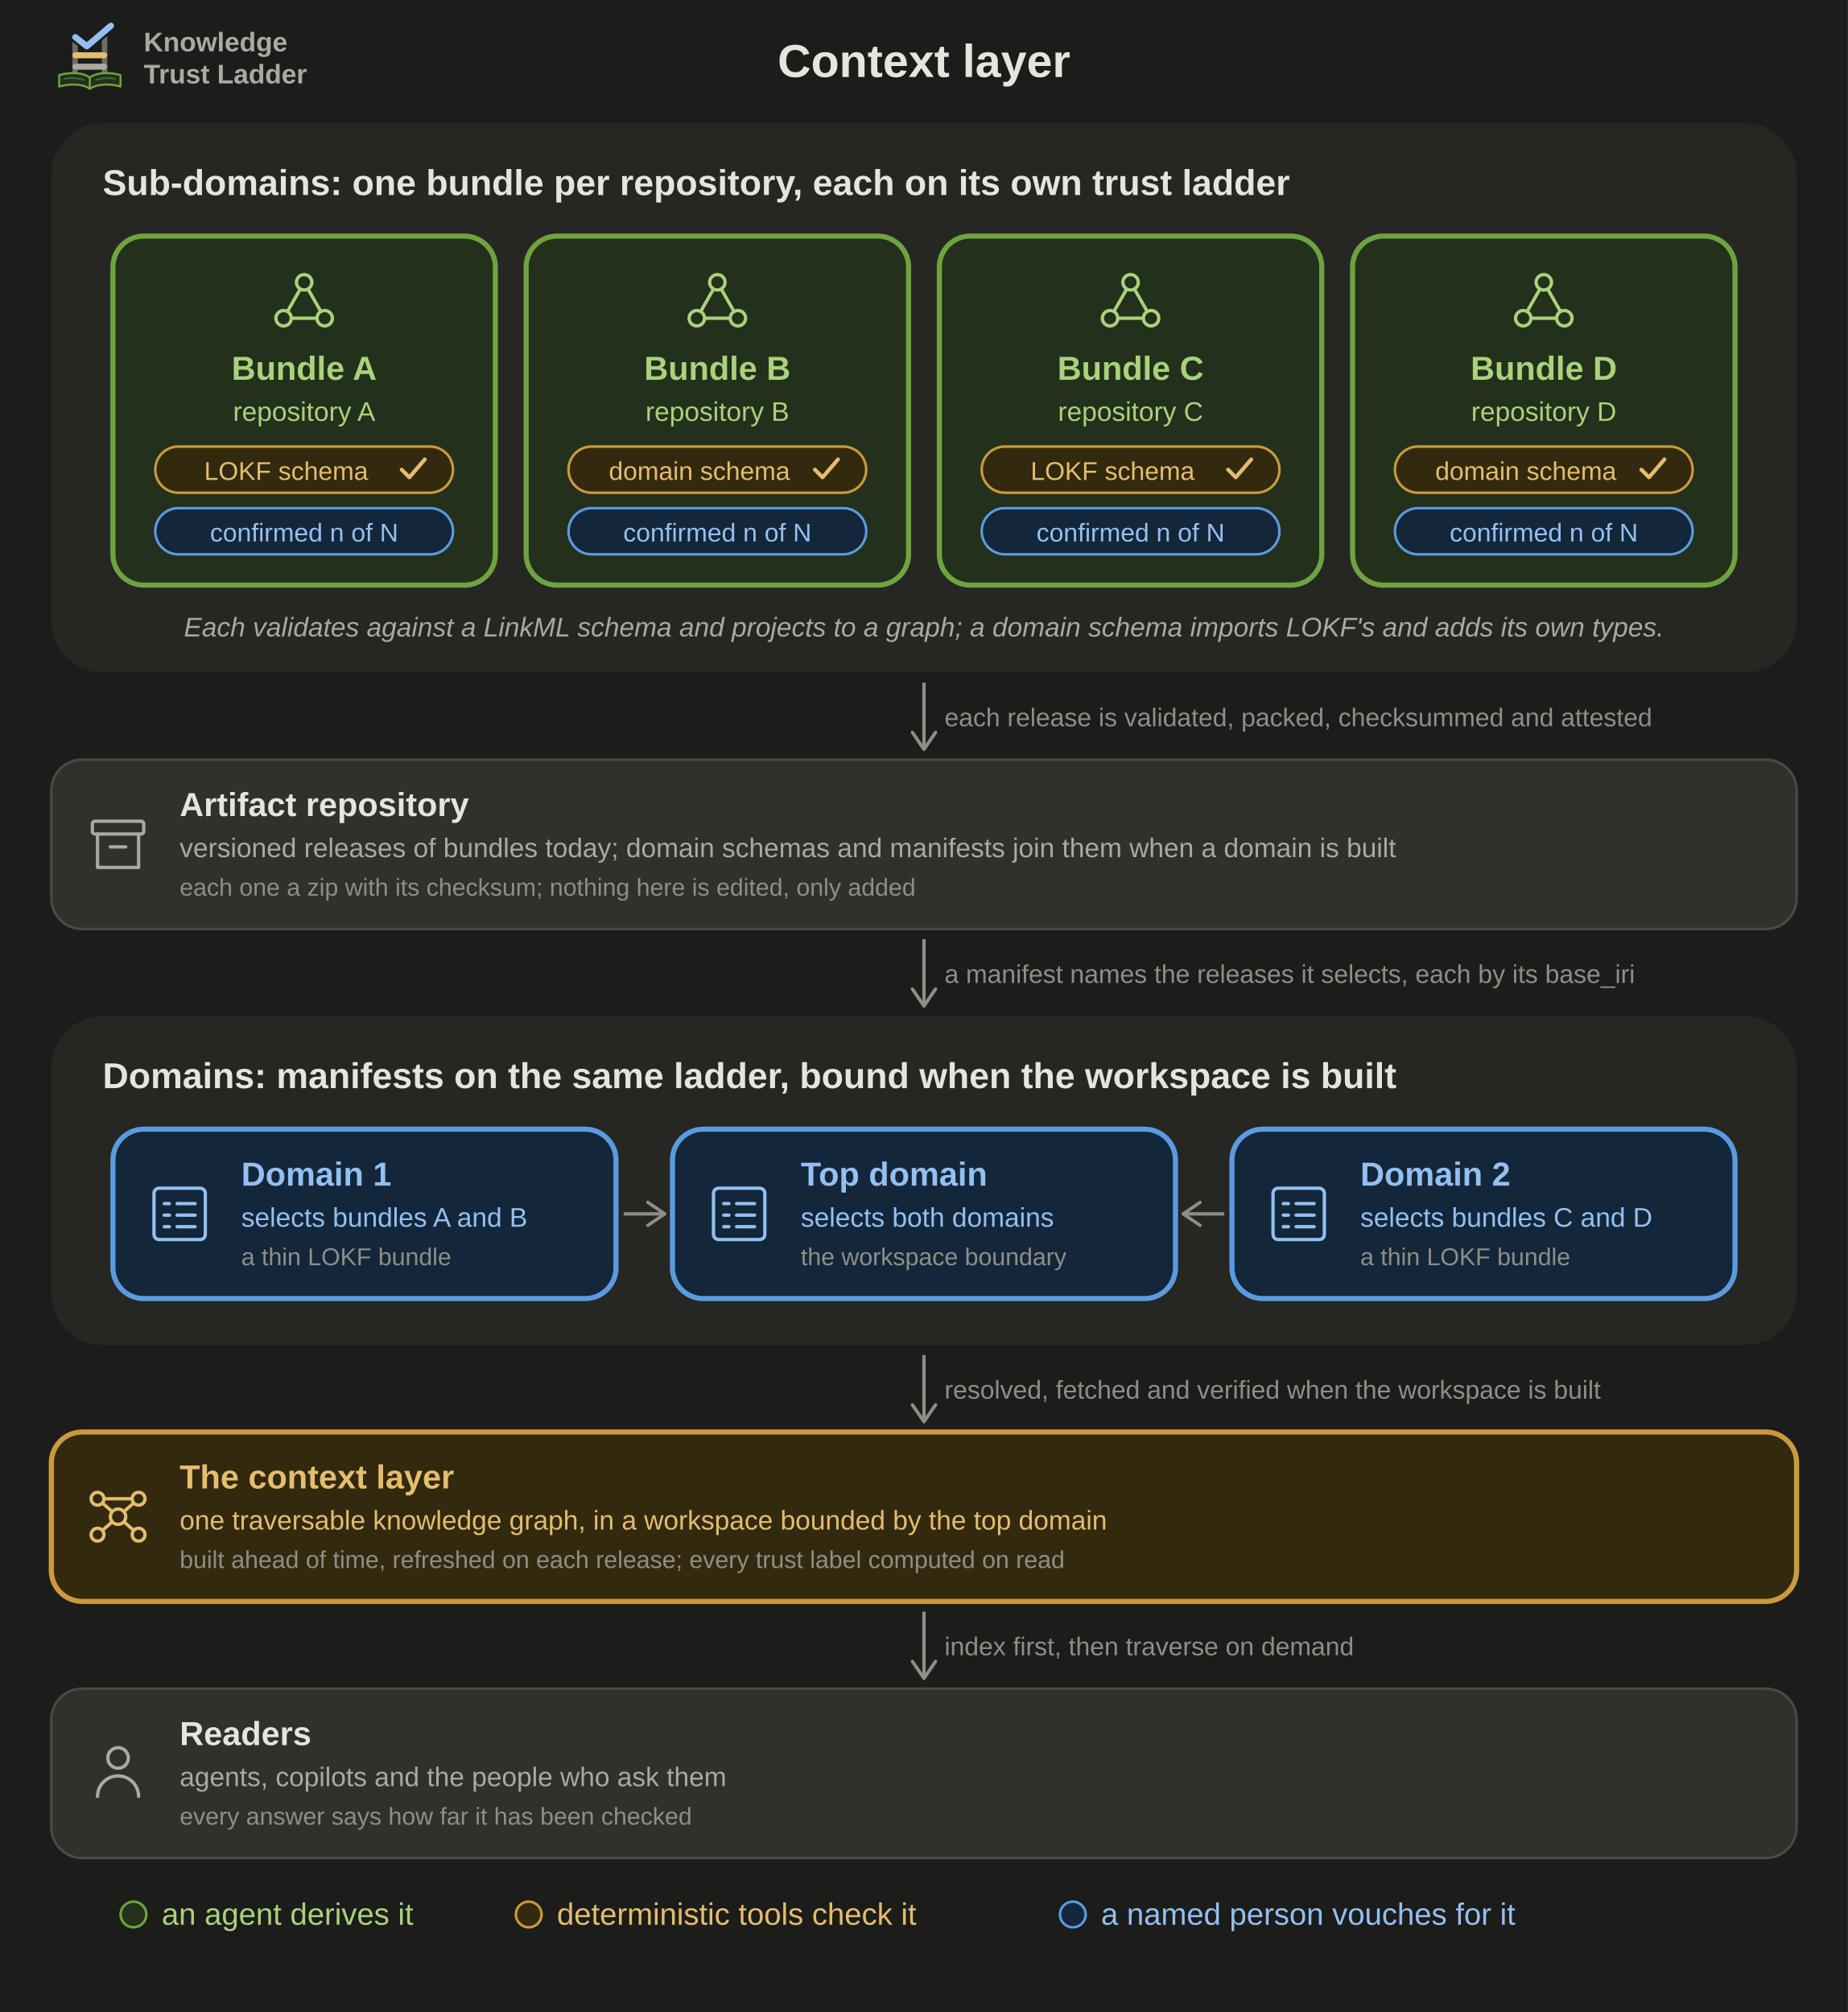
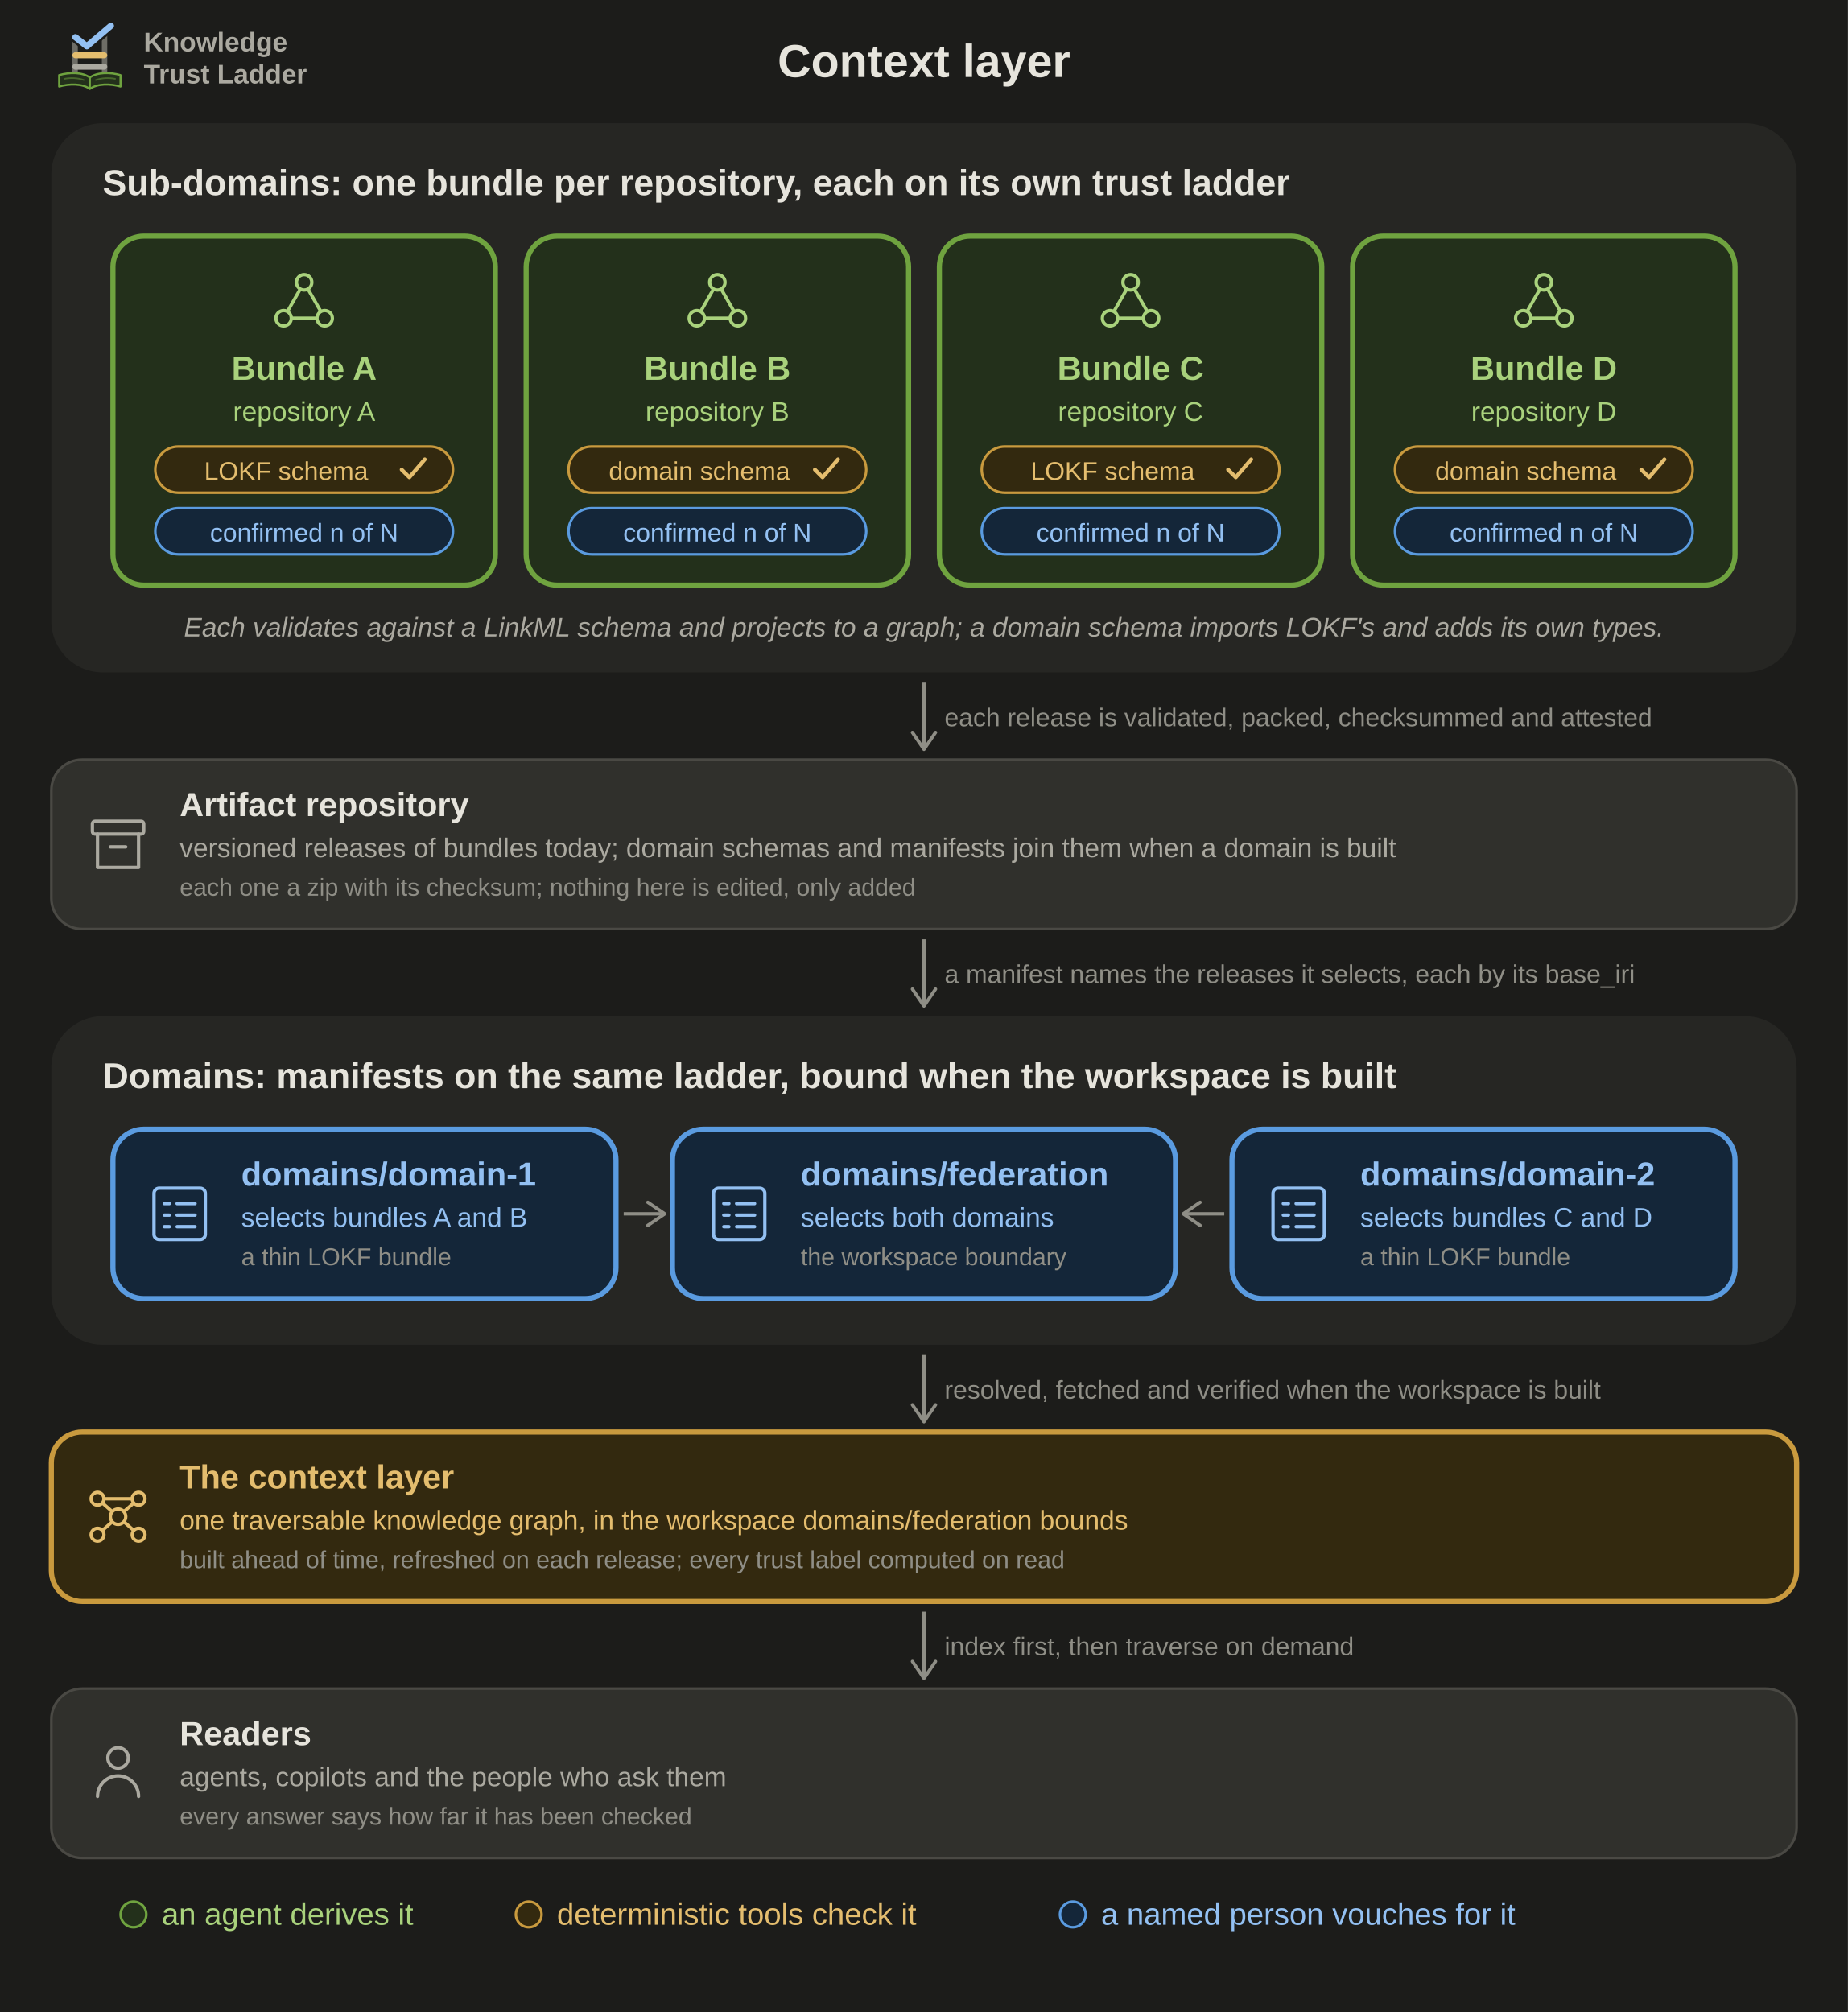
<svg xmlns="http://www.w3.org/2000/svg" width="720" height="784" viewBox="0 0 720 784" role="img" aria-labelledby="t d">
  <rect width="720" height="784" fill="#1C1C1A" />
  <g transform="translate(20,7) scale(0.46875)">
    <rect x="17.5" y="12" width="4.5" height="38" rx="2.25" fill="#6E6D66" />
    <rect x="42" y="12" width="4.5" height="38" rx="2.25" fill="#6E6D66" />
    <rect x="17.5" y="38" width="29" height="5" rx="2.5" fill="#ABA9A0" />
    <rect x="17.5" y="28.5" width="29" height="5" rx="2.5" fill="#E4BD6E" />
    <path d="M20 16 L29.5 23.5 L49.5 6.5" fill="none" stroke="#1C1C1A" stroke-width="9" stroke-linecap="round" stroke-linejoin="round" />
    <path d="M20 16 L29.5 23.5 L49.5 6.5" fill="none" stroke="#93C0F2" stroke-width="5.2" stroke-linecap="round" stroke-linejoin="round" />
    <path d="M32 49.5 C26 45 15 45 6.5 47.5 v9.5 C15 54.5 26 54.5 32 59 C38 54.5 49 54.5 57.5 57 v-9.5 C49 45 38 45 32 49.5 z" fill="#23301B" stroke="#6FA33F" stroke-width="1.7" stroke-linejoin="round" />
    <line x1="32" y1="49.5" x2="32" y2="59" stroke="#6FA33F" stroke-width="1.7" />
    <path d="M11 50.6 C16 49.6 22 49.8 27 51.6 M37 51.6 C42 49.8 48 49.6 53 50.6" fill="none" stroke="#6FA33F" stroke-opacity=".5" stroke-width="1.3" stroke-linecap="round" />
  </g>
  <text x="56" y="20" font-family="Arial, sans-serif" font-size="10.5" font-weight="700" fill="#ABA9A0">Knowledge</text>
  <text x="56" y="32.5" font-family="Arial, sans-serif" font-size="10.5" font-weight="700" fill="#ABA9A0">Trust Ladder</text>
  <text x="360.0" y="30" text-anchor="middle" font-family="Arial, sans-serif" font-size="18" font-weight="700" fill="#E6E4DC">Context layer</text>
  <rect x="20" y="48" width="680" height="214" rx="20" fill="#262623" />
  <text x="40" y="76" font-family="Arial, sans-serif" font-size="14" font-weight="700" fill="#E6E4DC">Sub-domains: one bundle per repository, each on its own trust ladder</text>
  <rect x="44" y="92" width="149" height="136" rx="12" fill="#23301B" stroke="#6FA33F" stroke-width="2" />
  <g transform="translate(118.5,118)" stroke="#A9D27C" stroke-width="1.3" fill="none" stroke-linecap="round" stroke-linejoin="round">
    <line x1="-8" y1="6" x2="0" y2="-8" />
    <line x1="8" y1="6" x2="0" y2="-8" />
    <line x1="-8" y1="6" x2="8" y2="6" />
    <circle cx="0" cy="-8" r="3" fill="#23301B" />
    <circle cx="-8" cy="6" r="3" fill="#23301B" />
    <circle cx="8" cy="6" r="3" fill="#23301B" />
  </g>
  <text x="118.5" y="148" text-anchor="middle" font-family="Arial, sans-serif" font-size="13" font-weight="700" fill="#A9D27C">Bundle A</text>
  <text x="118.5" y="164" text-anchor="middle" font-family="Arial, sans-serif" font-size="10.5" fill="#A9D27C">repository A</text>
  <rect x="60.5" y="174" width="116" height="18" rx="9.0" fill="#33290F" stroke="#C99A3E" stroke-width="1" />
  <text x="111.5" y="187" text-anchor="middle" font-family="Arial, sans-serif" font-size="10" fill="#E4BD6E">LOKF schema</text>
  <path d="M156.5 183 l3 3 l6 -7" fill="none" stroke="#E4BD6E" stroke-width="1.5" stroke-linecap="round" stroke-linejoin="round" />
  <rect x="60.5" y="198" width="116" height="18" rx="9.0" fill="#142639" stroke="#5A9BE0" stroke-width="1" />
  <text x="118.5" y="211" text-anchor="middle" font-family="Arial, sans-serif" font-size="10" fill="#93C0F2">confirmed n of N</text>
  <rect x="205" y="92" width="149" height="136" rx="12" fill="#23301B" stroke="#6FA33F" stroke-width="2" />
  <g transform="translate(279.5,118)" stroke="#A9D27C" stroke-width="1.3" fill="none" stroke-linecap="round" stroke-linejoin="round">
    <line x1="-8" y1="6" x2="0" y2="-8" />
    <line x1="8" y1="6" x2="0" y2="-8" />
    <line x1="-8" y1="6" x2="8" y2="6" />
    <circle cx="0" cy="-8" r="3" fill="#23301B" />
    <circle cx="-8" cy="6" r="3" fill="#23301B" />
    <circle cx="8" cy="6" r="3" fill="#23301B" />
  </g>
  <text x="279.5" y="148" text-anchor="middle" font-family="Arial, sans-serif" font-size="13" font-weight="700" fill="#A9D27C">Bundle B</text>
  <text x="279.5" y="164" text-anchor="middle" font-family="Arial, sans-serif" font-size="10.5" fill="#A9D27C">repository B</text>
  <rect x="221.5" y="174" width="116" height="18" rx="9.0" fill="#33290F" stroke="#C99A3E" stroke-width="1" />
  <text x="272.5" y="187" text-anchor="middle" font-family="Arial, sans-serif" font-size="10" fill="#E4BD6E">domain schema</text>
  <path d="M317.5 183 l3 3 l6 -7" fill="none" stroke="#E4BD6E" stroke-width="1.5" stroke-linecap="round" stroke-linejoin="round" />
  <rect x="221.5" y="198" width="116" height="18" rx="9.0" fill="#142639" stroke="#5A9BE0" stroke-width="1" />
  <text x="279.5" y="211" text-anchor="middle" font-family="Arial, sans-serif" font-size="10" fill="#93C0F2">confirmed n of N</text>
  <rect x="366" y="92" width="149" height="136" rx="12" fill="#23301B" stroke="#6FA33F" stroke-width="2" />
  <g transform="translate(440.5,118)" stroke="#A9D27C" stroke-width="1.3" fill="none" stroke-linecap="round" stroke-linejoin="round">
    <line x1="-8" y1="6" x2="0" y2="-8" />
    <line x1="8" y1="6" x2="0" y2="-8" />
    <line x1="-8" y1="6" x2="8" y2="6" />
    <circle cx="0" cy="-8" r="3" fill="#23301B" />
    <circle cx="-8" cy="6" r="3" fill="#23301B" />
    <circle cx="8" cy="6" r="3" fill="#23301B" />
  </g>
  <text x="440.5" y="148" text-anchor="middle" font-family="Arial, sans-serif" font-size="13" font-weight="700" fill="#A9D27C">Bundle C</text>
  <text x="440.5" y="164" text-anchor="middle" font-family="Arial, sans-serif" font-size="10.5" fill="#A9D27C">repository C</text>
  <rect x="382.5" y="174" width="116" height="18" rx="9.0" fill="#33290F" stroke="#C99A3E" stroke-width="1" />
  <text x="433.5" y="187" text-anchor="middle" font-family="Arial, sans-serif" font-size="10" fill="#E4BD6E">LOKF schema</text>
  <path d="M478.5 183 l3 3 l6 -7" fill="none" stroke="#E4BD6E" stroke-width="1.5" stroke-linecap="round" stroke-linejoin="round" />
  <rect x="382.5" y="198" width="116" height="18" rx="9.0" fill="#142639" stroke="#5A9BE0" stroke-width="1" />
  <text x="440.5" y="211" text-anchor="middle" font-family="Arial, sans-serif" font-size="10" fill="#93C0F2">confirmed n of N</text>
  <rect x="527" y="92" width="149" height="136" rx="12" fill="#23301B" stroke="#6FA33F" stroke-width="2" />
  <g transform="translate(601.5,118)" stroke="#A9D27C" stroke-width="1.3" fill="none" stroke-linecap="round" stroke-linejoin="round">
    <line x1="-8" y1="6" x2="0" y2="-8" />
    <line x1="8" y1="6" x2="0" y2="-8" />
    <line x1="-8" y1="6" x2="8" y2="6" />
    <circle cx="0" cy="-8" r="3" fill="#23301B" />
    <circle cx="-8" cy="6" r="3" fill="#23301B" />
    <circle cx="8" cy="6" r="3" fill="#23301B" />
  </g>
  <text x="601.5" y="148" text-anchor="middle" font-family="Arial, sans-serif" font-size="13" font-weight="700" fill="#A9D27C">Bundle D</text>
  <text x="601.5" y="164" text-anchor="middle" font-family="Arial, sans-serif" font-size="10.5" fill="#A9D27C">repository D</text>
  <rect x="543.5" y="174" width="116" height="18" rx="9.0" fill="#33290F" stroke="#C99A3E" stroke-width="1" />
  <text x="594.5" y="187" text-anchor="middle" font-family="Arial, sans-serif" font-size="10" fill="#E4BD6E">domain schema</text>
  <path d="M639.5 183 l3 3 l6 -7" fill="none" stroke="#E4BD6E" stroke-width="1.5" stroke-linecap="round" stroke-linejoin="round" />
  <rect x="543.5" y="198" width="116" height="18" rx="9.0" fill="#142639" stroke="#5A9BE0" stroke-width="1" />
  <text x="601.5" y="211" text-anchor="middle" font-family="Arial, sans-serif" font-size="10" fill="#93C0F2">confirmed n of N</text>
  <text x="360" y="248" text-anchor="middle" font-family="Arial, sans-serif" font-size="10.5" font-style="italic" fill="#ABA9A0">Each validates against a LinkML schema and projects to a graph; a domain schema imports LOKF's and adds its own types.</text>
  <line x1="360" y1="266" x2="360" y2="292" stroke="#8F8E86" stroke-width="1.3" />
  <path d="M355.5 285.4 L360 292 L364.5 285.4" fill="none" stroke="#8F8E86" stroke-width="1.3" stroke-linecap="round" stroke-linejoin="round" />
  <text x="368" y="283" font-family="Arial, sans-serif" font-size="10" fill="#8F8E86">each release is validated, packed, checksummed and attested</text>
  <rect x="20" y="296" width="680" height="66" rx="12" fill="#30302C" stroke="#4A4944" stroke-width="1" />
  <g transform="translate(46,329)" stroke="#ABA9A0" stroke-width="1.3" fill="none" stroke-linecap="round" stroke-linejoin="round">
    <rect x="-10" y="-9" width="20" height="5" rx="1" />
    <path d="M-8 -4 V9 H8 V-4" />
    <line x1="-3" y1="1" x2="3" y2="1" />
  </g>
  <text x="70" y="318" font-family="Arial, sans-serif" font-size="13" font-weight="700" fill="#E6E4DC">Artifact repository</text>
  <text x="70" y="334" font-family="Arial, sans-serif" font-size="10.5" fill="#ABA9A0">versioned releases of bundles today; domain schemas and manifests join them when a domain is built</text>
  <text x="70" y="349" font-family="Arial, sans-serif" font-size="9.5" fill="#8F8E86">each one a zip with its checksum; nothing here is edited, only added</text>
  <line x1="360" y1="366" x2="360" y2="392" stroke="#8F8E86" stroke-width="1.3" />
  <path d="M355.5 385.4 L360 392 L364.5 385.4" fill="none" stroke="#8F8E86" stroke-width="1.3" stroke-linecap="round" stroke-linejoin="round" />
  <text x="368" y="383" font-family="Arial, sans-serif" font-size="10" fill="#8F8E86">a manifest names the releases it selects, each by its base_iri</text>
  <rect x="20" y="396" width="680" height="128" rx="20" fill="#262623" />
  <text x="40" y="424" font-family="Arial, sans-serif" font-size="14" font-weight="700" fill="#E6E4DC">Domains: manifests on the same ladder, bound when the workspace is built</text>
  <rect x="44" y="440" width="196" height="66" rx="12" fill="#142639" stroke="#5A9BE0" stroke-width="2" />
  <g transform="translate(70,473)" stroke="#93C0F2" stroke-width="1.3" fill="none" stroke-linecap="round" stroke-linejoin="round">
    <rect x="-10" y="-10" width="20" height="20" rx="2" />
    <line x1="-6" y1="-4" x2="-4" y2="-4" />
    <line x1="-1" y1="-4" x2="6" y2="-4" />
    <line x1="-6" y1="0.5" x2="-4" y2="0.5" />
    <line x1="-1" y1="0.5" x2="6" y2="0.5" />
    <line x1="-6" y1="5" x2="-4" y2="5" />
    <line x1="-1" y1="5" x2="6" y2="5" />
  </g>
-   <text x="94" y="462" font-family="Arial, sans-serif" font-size="13" font-weight="700" fill="#93C0F2">Domain 1</text>
+   <text x="94" y="462" font-family="Arial, sans-serif" font-size="13" font-weight="700" fill="#93C0F2">domains/domain-1</text>
  <text x="94" y="478" font-family="Arial, sans-serif" font-size="10.5" fill="#93C0F2">selects bundles A and B</text>
  <text x="94" y="493" font-family="Arial, sans-serif" font-size="9.5" fill="#8F8E86">a thin LOKF bundle</text>
  <rect x="262" y="440" width="196" height="66" rx="12" fill="#142639" stroke="#5A9BE0" stroke-width="2" />
  <g transform="translate(288,473)" stroke="#93C0F2" stroke-width="1.3" fill="none" stroke-linecap="round" stroke-linejoin="round">
    <rect x="-10" y="-10" width="20" height="20" rx="2" />
    <line x1="-6" y1="-4" x2="-4" y2="-4" />
    <line x1="-1" y1="-4" x2="6" y2="-4" />
    <line x1="-6" y1="0.5" x2="-4" y2="0.5" />
    <line x1="-1" y1="0.5" x2="6" y2="0.5" />
    <line x1="-6" y1="5" x2="-4" y2="5" />
    <line x1="-1" y1="5" x2="6" y2="5" />
  </g>
-   <text x="312" y="462" font-family="Arial, sans-serif" font-size="13" font-weight="700" fill="#93C0F2">Top domain</text>
+   <text x="312" y="462" font-family="Arial, sans-serif" font-size="13" font-weight="700" fill="#93C0F2">domains/federation</text>
  <text x="312" y="478" font-family="Arial, sans-serif" font-size="10.5" fill="#93C0F2">selects both domains</text>
  <text x="312" y="493" font-family="Arial, sans-serif" font-size="9.5" fill="#8F8E86">the workspace boundary</text>
  <rect x="480" y="440" width="196" height="66" rx="12" fill="#142639" stroke="#5A9BE0" stroke-width="2" />
  <g transform="translate(506,473)" stroke="#93C0F2" stroke-width="1.3" fill="none" stroke-linecap="round" stroke-linejoin="round">
    <rect x="-10" y="-10" width="20" height="20" rx="2" />
    <line x1="-6" y1="-4" x2="-4" y2="-4" />
    <line x1="-1" y1="-4" x2="6" y2="-4" />
    <line x1="-6" y1="0.5" x2="-4" y2="0.5" />
    <line x1="-1" y1="0.5" x2="6" y2="0.5" />
    <line x1="-6" y1="5" x2="-4" y2="5" />
    <line x1="-1" y1="5" x2="6" y2="5" />
  </g>
-   <text x="530" y="462" font-family="Arial, sans-serif" font-size="13" font-weight="700" fill="#93C0F2">Domain 2</text>
+   <text x="530" y="462" font-family="Arial, sans-serif" font-size="13" font-weight="700" fill="#93C0F2">domains/domain-2</text>
  <text x="530" y="478" font-family="Arial, sans-serif" font-size="10.5" fill="#93C0F2">selects bundles C and D</text>
  <text x="530" y="493" font-family="Arial, sans-serif" font-size="9.5" fill="#8F8E86">a thin LOKF bundle</text>
  <line x1="243" y1="473" x2="259" y2="473" stroke="#8F8E86" stroke-width="1.3" />
  <path d="M252.4 477.5 L259 473 L252.4 468.5" fill="none" stroke="#8F8E86" stroke-width="1.3" stroke-linecap="round" stroke-linejoin="round" />
  <line x1="477" y1="473" x2="461" y2="473" stroke="#8F8E86" stroke-width="1.3" />
  <path d="M467.6 477.5 L461 473 L467.6 468.5" fill="none" stroke="#8F8E86" stroke-width="1.3" stroke-linecap="round" stroke-linejoin="round" />
  <line x1="360" y1="528" x2="360" y2="554" stroke="#8F8E86" stroke-width="1.3" />
  <path d="M355.5 547.4 L360 554 L364.5 547.4" fill="none" stroke="#8F8E86" stroke-width="1.3" stroke-linecap="round" stroke-linejoin="round" />
  <text x="368" y="545" font-family="Arial, sans-serif" font-size="10" fill="#8F8E86">resolved, fetched and verified when the workspace is built</text>
  <rect x="20" y="558" width="680" height="66" rx="12" fill="#33290F" stroke="#C99A3E" stroke-width="2" />
  <g transform="translate(46,591)" stroke="#E4BD6E" stroke-width="1.3" fill="none" stroke-linecap="round" stroke-linejoin="round">
    <line x1="-8" y1="-7" x2="8" y2="7" />
    <line x1="8" y1="-7" x2="-8" y2="7" />
    <line x1="-8" y1="-7" x2="8" y2="-7" />
    <circle cx="0" cy="0" r="3" fill="#33290F" />
    <circle cx="-8" cy="-7" r="2.5" fill="#33290F" />
    <circle cx="8" cy="-7" r="2.5" fill="#33290F" />
    <circle cx="-8" cy="7" r="2.5" fill="#33290F" />
    <circle cx="8" cy="7" r="2.5" fill="#33290F" />
  </g>
  <text x="70" y="580" font-family="Arial, sans-serif" font-size="13" font-weight="700" fill="#E4BD6E">The context layer</text>
-   <text x="70" y="596" font-family="Arial, sans-serif" font-size="10.5" fill="#E4BD6E">one traversable knowledge graph, in a workspace bounded by the top domain</text>
+   <text x="70" y="596" font-family="Arial, sans-serif" font-size="10.5" fill="#E4BD6E">one traversable knowledge graph, in the workspace domains/federation bounds</text>
  <text x="70" y="611" font-family="Arial, sans-serif" font-size="9.5" fill="#8F8E86">built ahead of time, refreshed on each release; every trust label computed on read</text>
  <line x1="360" y1="628" x2="360" y2="654" stroke="#8F8E86" stroke-width="1.3" />
  <path d="M355.5 647.4 L360 654 L364.5 647.4" fill="none" stroke="#8F8E86" stroke-width="1.3" stroke-linecap="round" stroke-linejoin="round" />
  <text x="368" y="645" font-family="Arial, sans-serif" font-size="10" fill="#8F8E86">index first, then traverse on demand</text>
  <rect x="20" y="658" width="680" height="66" rx="12" fill="#30302C" stroke="#4A4944" stroke-width="1" />
  <g transform="translate(46,691)" stroke="#ABA9A0" stroke-width="1.3" fill="none" stroke-linecap="round" stroke-linejoin="round">
    <circle cx="0" cy="-6" r="4" />
    <path d="M-8 9 a8 8 0 0 1 16 0" />
  </g>
  <text x="70" y="680" font-family="Arial, sans-serif" font-size="13" font-weight="700" fill="#E6E4DC">Readers</text>
  <text x="70" y="696" font-family="Arial, sans-serif" font-size="10.5" fill="#ABA9A0">agents, copilots and the people who ask them</text>
  <text x="70" y="711" font-family="Arial, sans-serif" font-size="9.5" fill="#8F8E86">every answer says how far it has been checked</text>
  <circle cx="52" cy="746" r="5" fill="#23301B" stroke="#6FA33F" stroke-width="1" />
  <text x="63" y="750" font-family="Arial, sans-serif" font-size="12" fill="#A9D27C">an agent derives it</text>
  <circle cx="206" cy="746" r="5" fill="#33290F" stroke="#C99A3E" stroke-width="1" />
  <text x="217" y="750" font-family="Arial, sans-serif" font-size="12" fill="#E4BD6E">deterministic tools check it</text>
  <circle cx="418" cy="746" r="5" fill="#142639" stroke="#5A9BE0" stroke-width="1" />
  <text x="429" y="750" font-family="Arial, sans-serif" font-size="12" fill="#93C0F2">a named person vouches for it</text>
</svg>
